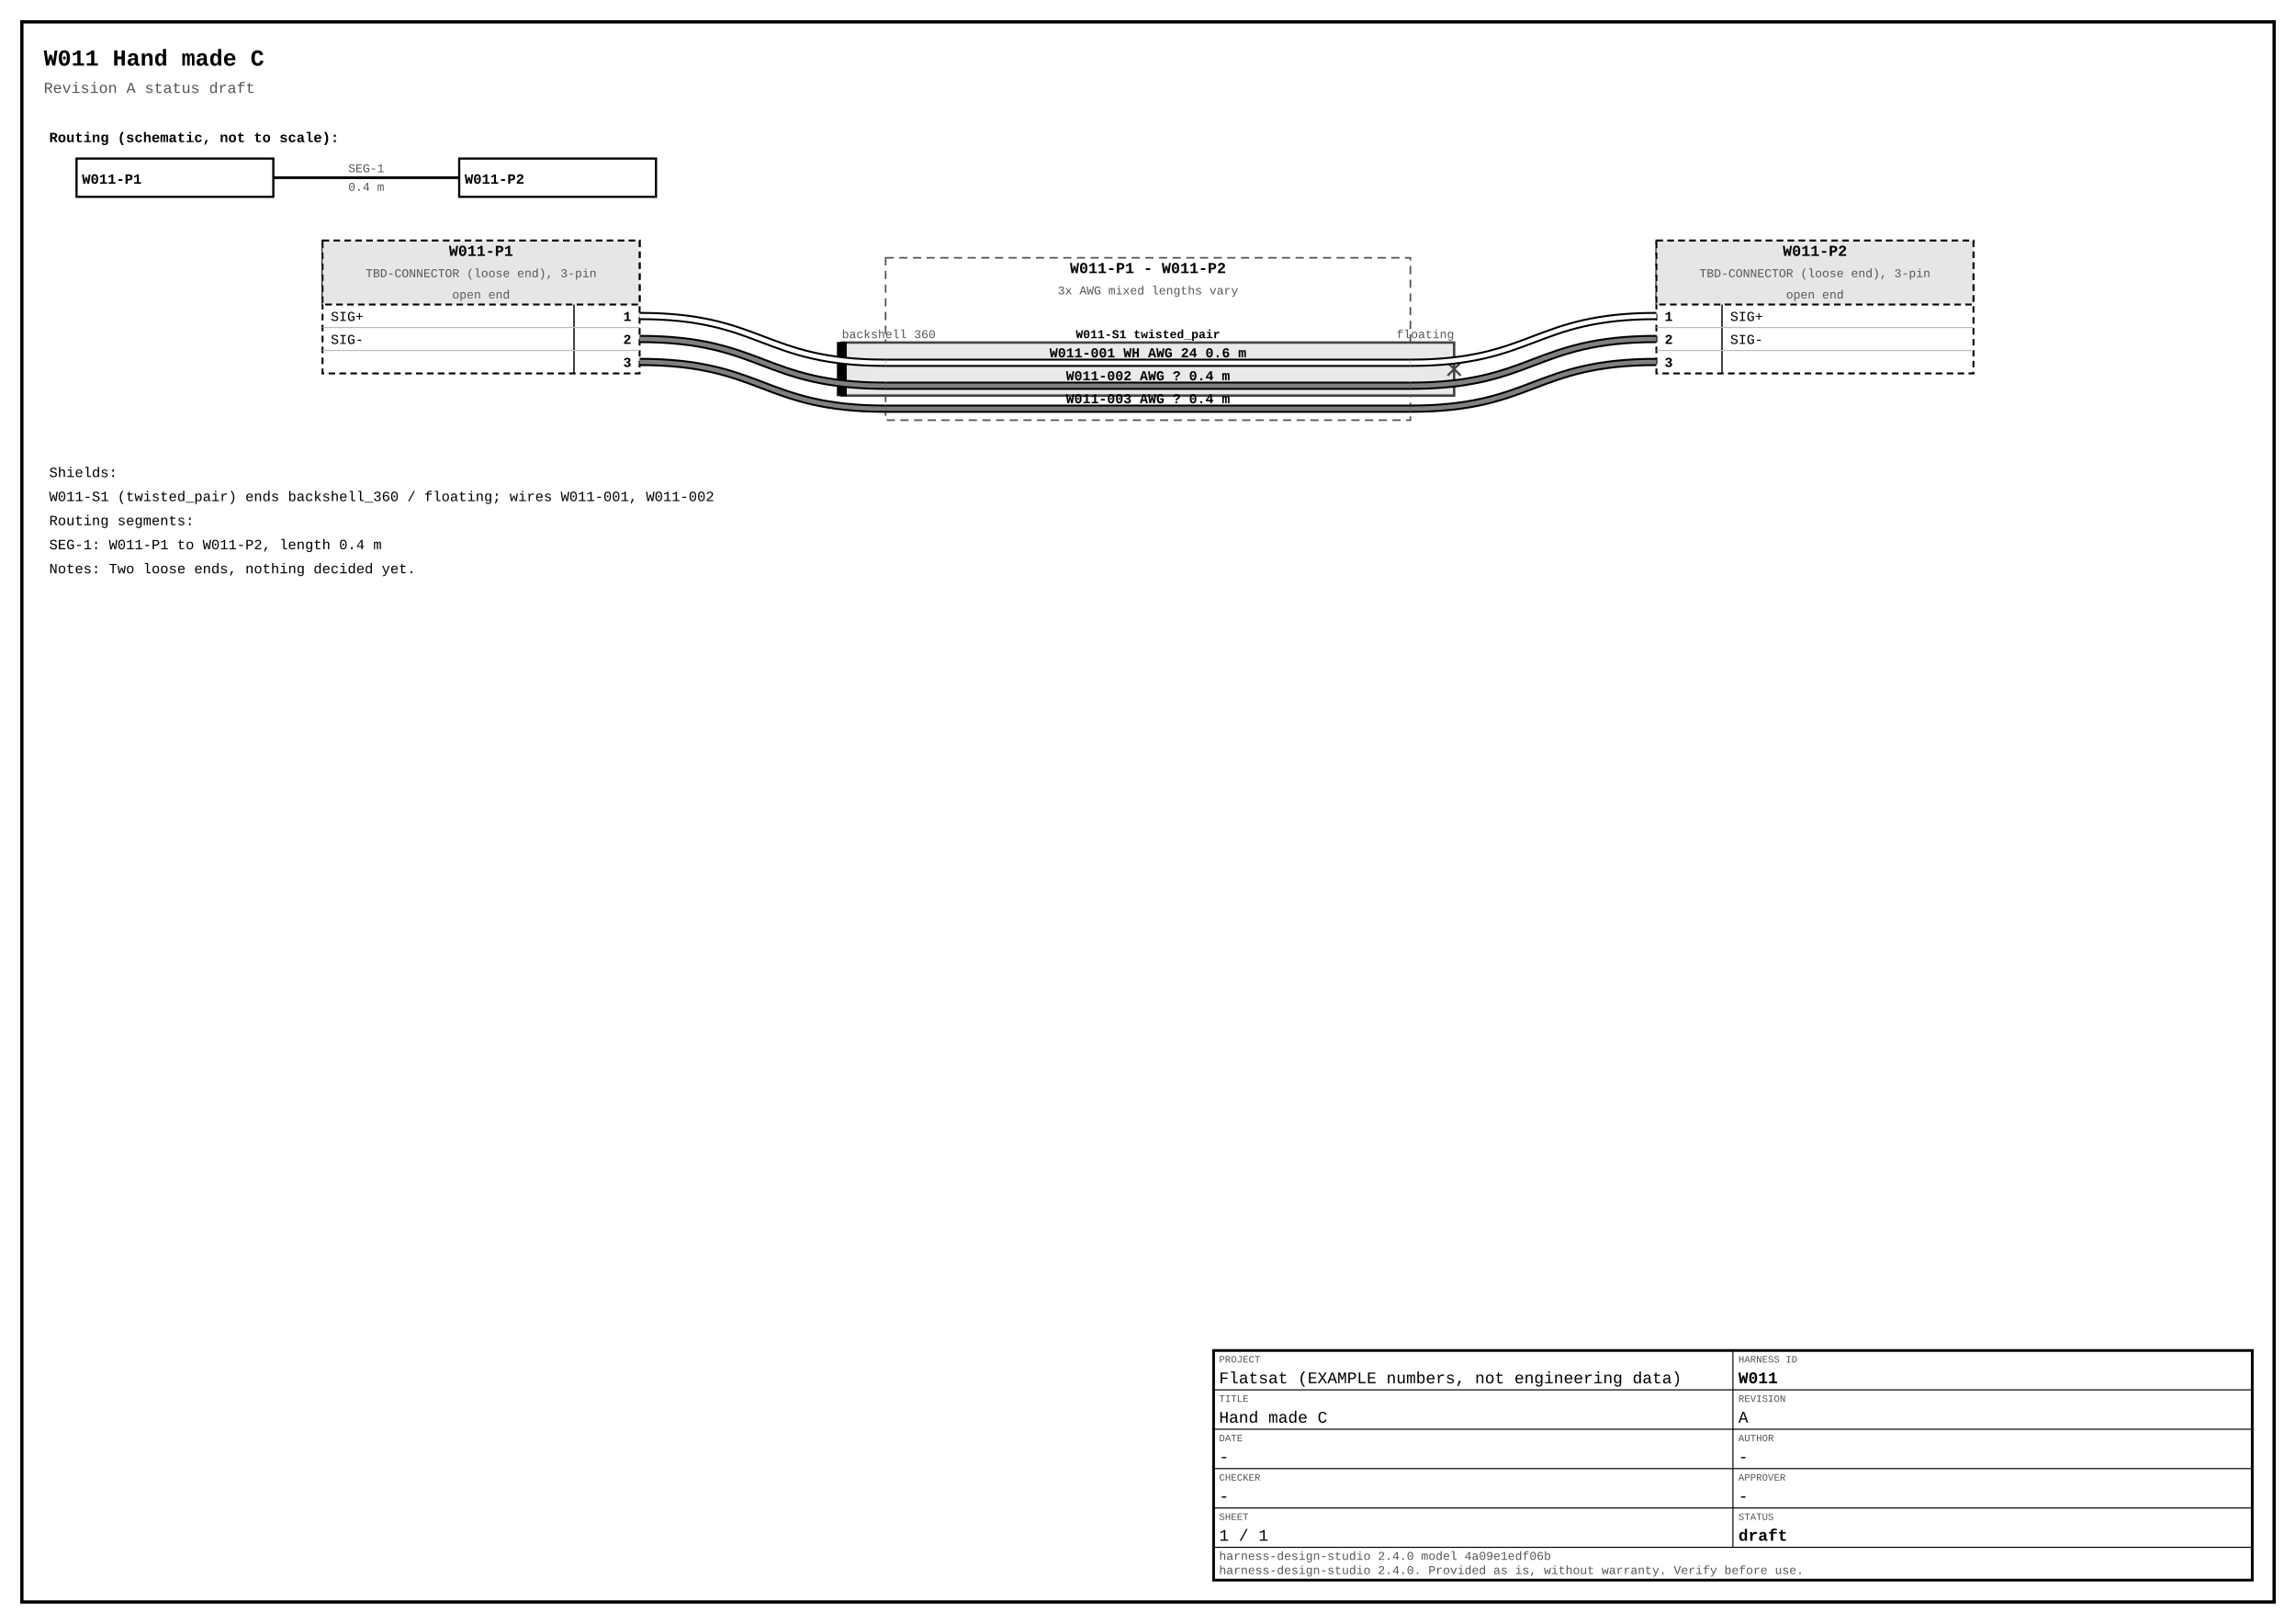
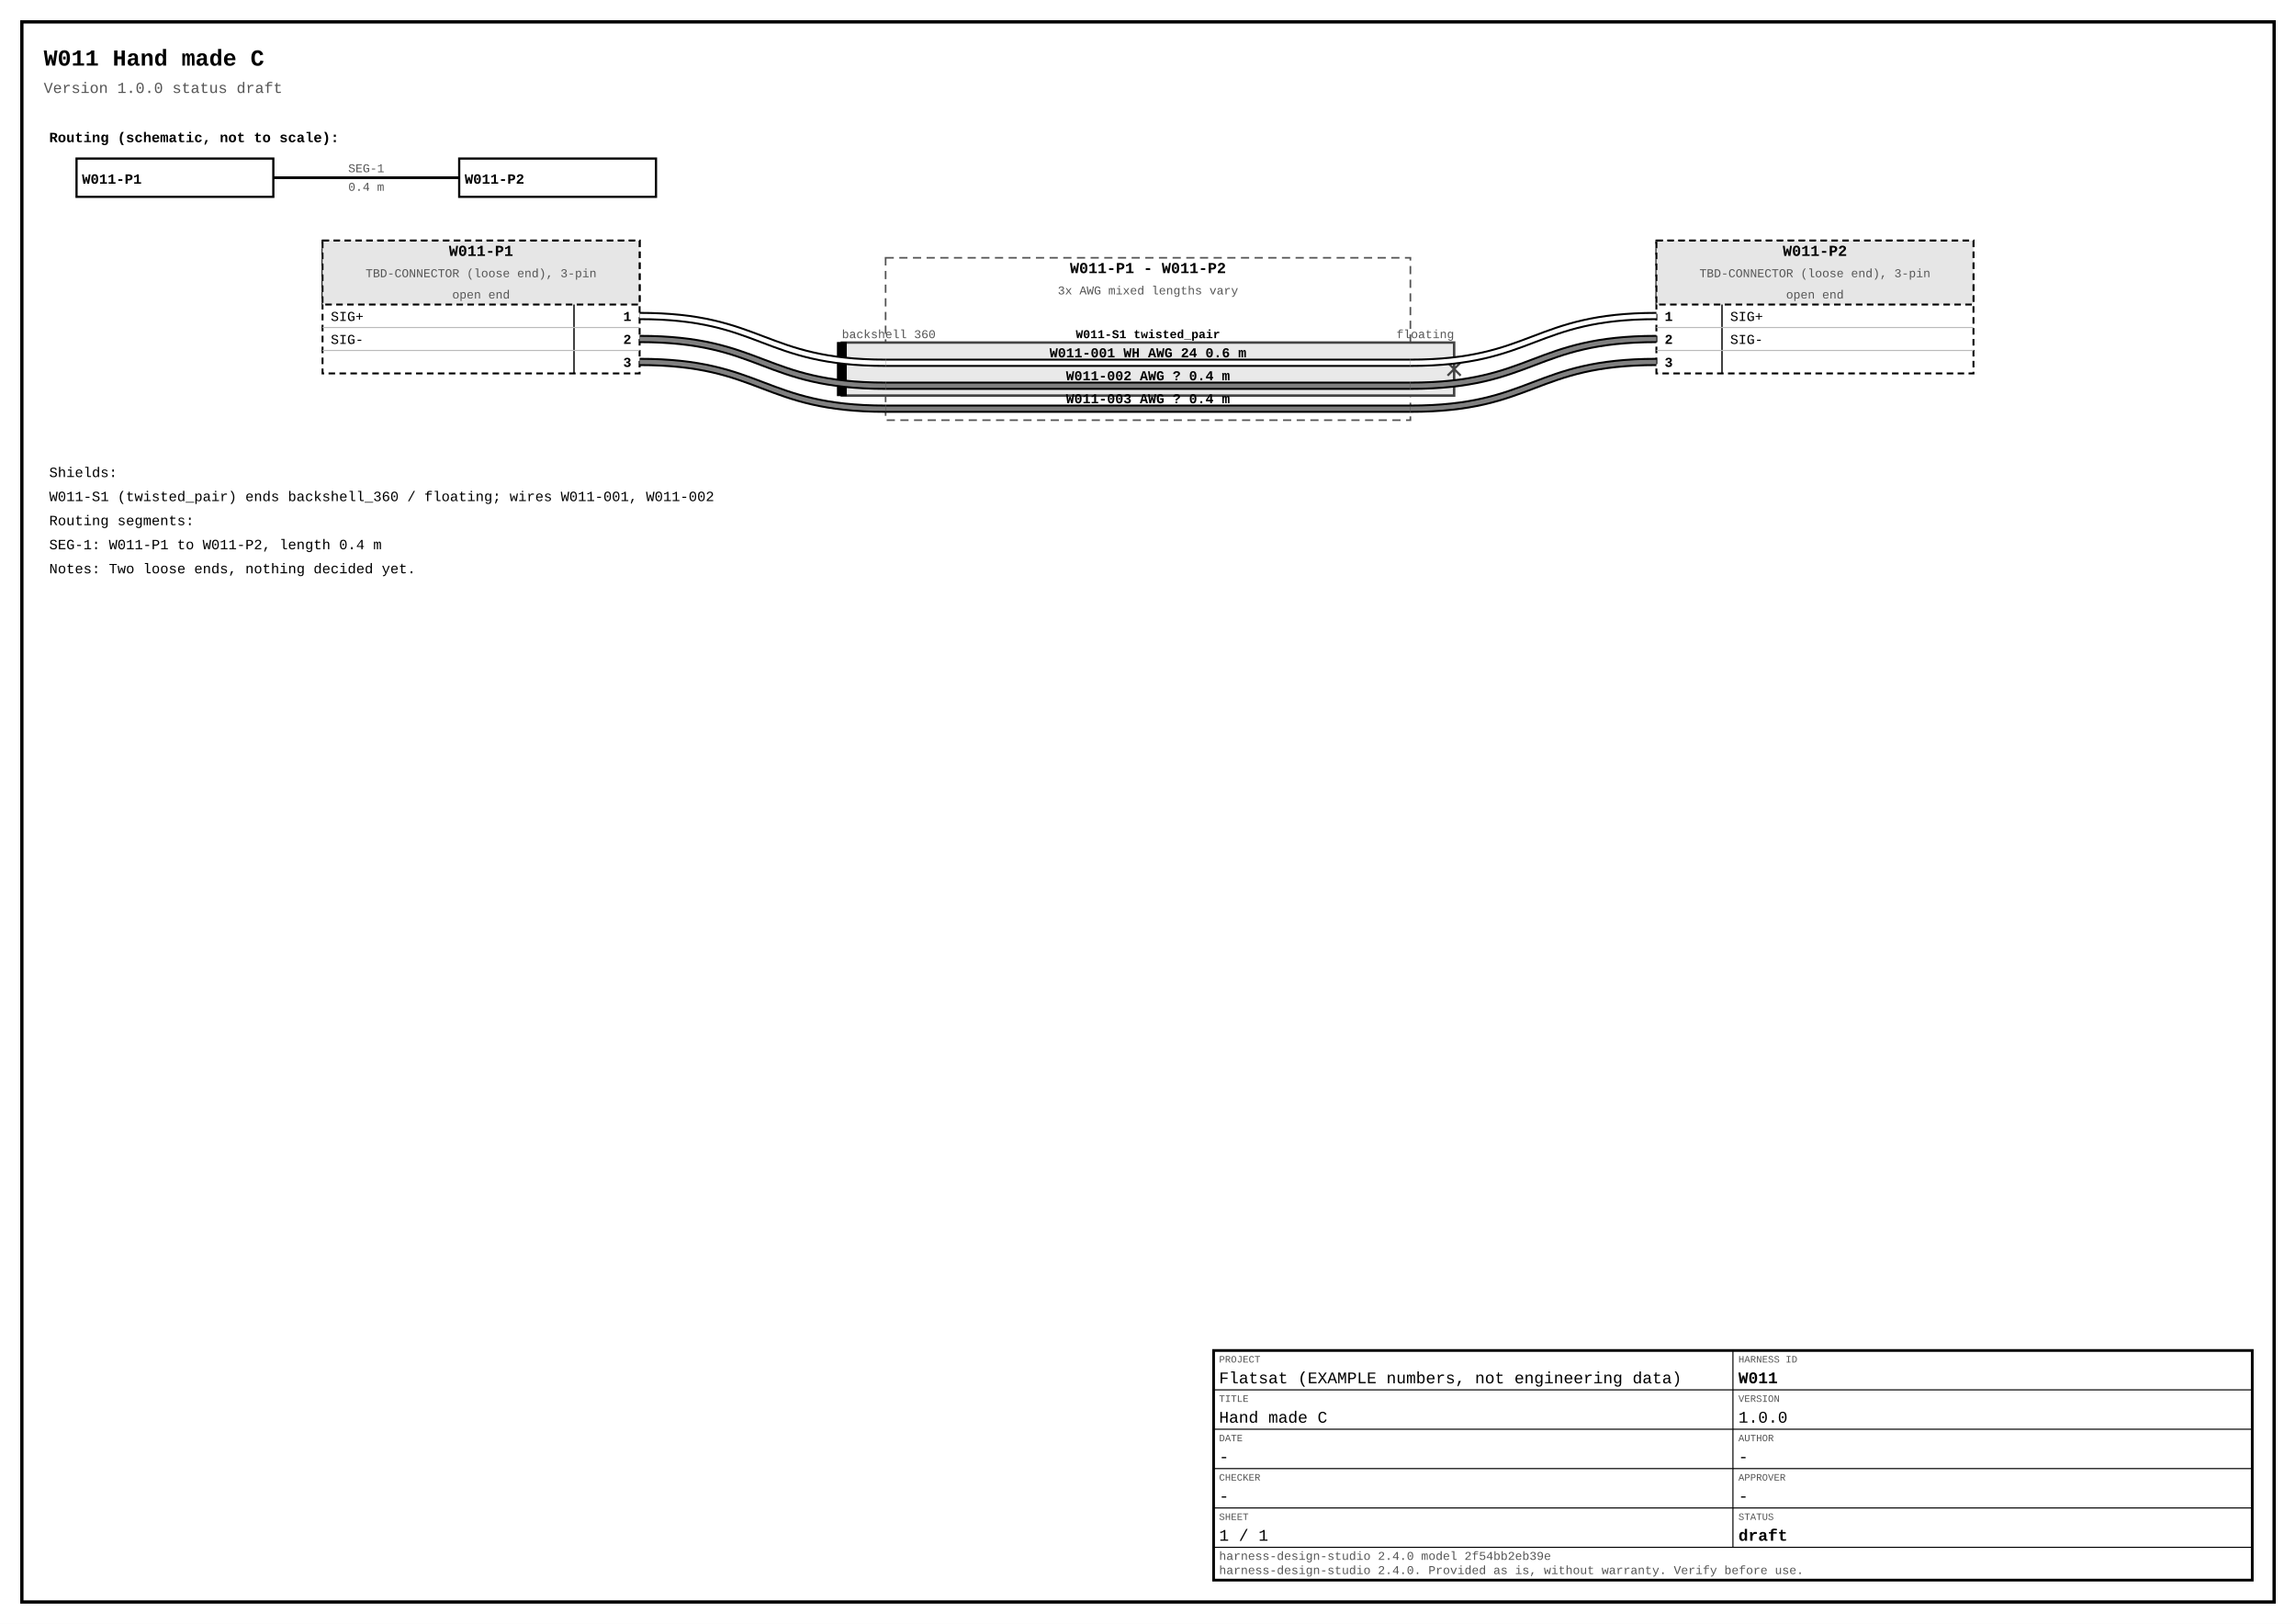
<svg xmlns="http://www.w3.org/2000/svg" width="420mm" height="297mm" viewBox="0 0 420 297" font-family="Courier New, Courier, monospace">
  <rect x="0" y="0" width="420" height="297" fill="#ffffff" />
  <rect x="4" y="4" width="412" height="289" fill="none" stroke="#000000" stroke-width="0.6" />
  <text x="8" y="12" font-size="4.2" font-weight="bold" text-anchor="start" fill="#000000">W011  Hand made C</text>
-   <text x="8" y="17" font-size="2.8" text-anchor="start" fill="#555555">Revision A  status draft</text>
+   <text x="8" y="17" font-size="2.8" text-anchor="start" fill="#555555">Version 1.0.0  status draft</text>
  <text x="9" y="26" font-size="2.6" font-weight="bold" text-anchor="start" fill="#000000">Routing (schematic, not to scale):</text>
  <line x1="50" y1="32.5" x2="84" y2="32.5" stroke="#000000" stroke-width="0.5" />
  <text x="67" y="31.5" font-size="2.2" text-anchor="middle" fill="#555555">SEG-1</text>
  <text x="67" y="34.9" font-size="2.2" text-anchor="middle" fill="#555555">0.4 m</text>
  <rect x="14" y="29" width="36" height="7" fill="#ffffff" stroke="#000000" stroke-width="0.4" />
  <text x="15" y="33.6" font-size="2.6" font-weight="bold" text-anchor="start" fill="#000000">W011-P1</text>
  <rect x="84" y="29" width="36" height="7" fill="#ffffff" stroke="#000000" stroke-width="0.4" />
  <text x="85" y="33.6" font-size="2.6" font-weight="bold" text-anchor="start" fill="#000000">W011-P2</text>
  <rect x="59" y="44" width="58" height="24.3" fill="#ffffff" stroke="#000000" stroke-width="0.35" stroke-dasharray="1.2 0.8" />
  <rect x="59" y="44" width="58" height="11.7" fill="#e6e6e6" stroke="#000000" stroke-width="0.35" stroke-dasharray="1.2 0.8" />
  <text x="88" y="46.8" font-size="2.8" font-weight="bold" text-anchor="middle" fill="#000000">W011-P1</text>
  <text x="88" y="50.7" font-size="2.2" text-anchor="middle" fill="#555555" data-ref="part/W011-P1">TBD-CONNECTOR (loose end), 3-pin</text>
  <text x="88" y="54.6" font-size="2.2" text-anchor="middle" fill="#555555" data-ref="end/W011-P1">open end</text>
  <line x1="105" y1="55.7" x2="105" y2="68.3" stroke="#000000" stroke-width="0.25" />
  <line x1="59" y1="59.9" x2="117" y2="59.9" stroke="#bbbbbb" stroke-width="0.2" />
  <text x="60.5" y="58.7" font-size="2.5" text-anchor="start" fill="#000000" data-ref="sig/W011-P1/1">SIG+</text>
  <text x="115.5" y="58.7" font-size="2.5" font-weight="bold" text-anchor="end" fill="#000000" data-ref="pin/W011-P1/1">1</text>
  <line x1="59" y1="64.1" x2="117" y2="64.1" stroke="#bbbbbb" stroke-width="0.2" />
  <text x="60.5" y="62.9" font-size="2.5" text-anchor="start" fill="#000000" data-ref="sig/W011-P1/2">SIG-</text>
  <text x="115.5" y="62.9" font-size="2.5" font-weight="bold" text-anchor="end" fill="#000000" data-ref="pin/W011-P1/2">2</text>
  <text x="60.5" y="67.1" font-size="2.5" text-anchor="start" fill="#000000" data-ref="sig/W011-P1/3" />
  <text x="115.5" y="67.1" font-size="2.5" font-weight="bold" text-anchor="end" fill="#000000" data-ref="pin/W011-P1/3">3</text>
  <rect x="303" y="44" width="58" height="24.3" fill="#ffffff" stroke="#000000" stroke-width="0.35" stroke-dasharray="1.2 0.8" />
  <rect x="303" y="44" width="58" height="11.7" fill="#e6e6e6" stroke="#000000" stroke-width="0.35" stroke-dasharray="1.2 0.8" />
  <text x="332" y="46.8" font-size="2.8" font-weight="bold" text-anchor="middle" fill="#000000">W011-P2</text>
  <text x="332" y="50.7" font-size="2.2" text-anchor="middle" fill="#555555" data-ref="part/W011-P2">TBD-CONNECTOR (loose end), 3-pin</text>
  <text x="332" y="54.6" font-size="2.2" text-anchor="middle" fill="#555555" data-ref="end/W011-P2">open end</text>
  <line x1="315" y1="55.7" x2="315" y2="68.3" stroke="#000000" stroke-width="0.25" />
  <line x1="303" y1="59.9" x2="361" y2="59.9" stroke="#bbbbbb" stroke-width="0.2" />
  <text x="304.5" y="58.7" font-size="2.5" font-weight="bold" text-anchor="start" fill="#000000" data-ref="pin/W011-P2/1">1</text>
  <text x="316.5" y="58.7" font-size="2.5" text-anchor="start" fill="#000000" data-ref="sig/W011-P2/1">SIG+</text>
  <line x1="303" y1="64.1" x2="361" y2="64.1" stroke="#bbbbbb" stroke-width="0.2" />
  <text x="304.5" y="62.9" font-size="2.5" font-weight="bold" text-anchor="start" fill="#000000" data-ref="pin/W011-P2/2">2</text>
  <text x="316.5" y="62.9" font-size="2.5" text-anchor="start" fill="#000000" data-ref="sig/W011-P2/2">SIG-</text>
  <text x="304.5" y="67.1" font-size="2.5" font-weight="bold" text-anchor="start" fill="#000000" data-ref="pin/W011-P2/3">3</text>
  <text x="316.5" y="67.1" font-size="2.5" text-anchor="start" fill="#000000" data-ref="sig/W011-P2/3" />
  <rect x="162" y="47.15" width="96" height="29.7" fill="none" stroke="#555555" stroke-width="0.3" stroke-dasharray="1.5 1" />
  <text x="210" y="49.95" font-size="2.8" font-weight="bold" text-anchor="middle" fill="#000000">W011-P1 - W011-P2</text>
  <text x="210" y="53.85" font-size="2.2" text-anchor="middle" fill="#555555">3x  AWG mixed  lengths vary</text>
  <rect x="154" y="62.65" width="112" height="9.7" fill="#e9e9e9" stroke="#444444" stroke-width="0.45" />
  <text x="210" y="61.85" font-size="2.2" font-weight="bold" text-anchor="middle" fill="#000000">W011-S1  twisted_pair</text>
  <text x="154" y="61.85" font-size="2.2" text-anchor="start" fill="#555555">backshell 360</text>
  <text x="266" y="61.85" font-size="2.2" text-anchor="end" fill="#555555">floating</text>
  <rect x="153.2" y="62.65" width="1.6" height="9.7" fill="#000000" stroke="#000000" stroke-width="0.2" />
  <line x1="264.8" y1="66.3" x2="267.2" y2="68.7" stroke="#444444" stroke-width="0.4" />
  <line x1="264.8" y1="68.7" x2="267.2" y2="66.3" stroke="#444444" stroke-width="0.4" />
  <path d="M 117 57.8 C 139.5 57.8 139.5 66.35 162 66.35" fill="none" stroke="#000000" stroke-width="1.5" />
  <line x1="162" y1="66.35" x2="258" y2="66.35" stroke="#000000" stroke-width="1.5" />
  <path d="M 258 66.35 C 280.5 66.35 280.5 57.8 303 57.8" fill="none" stroke="#000000" stroke-width="1.5" />
  <path d="M 117 57.8 C 139.5 57.8 139.5 66.35 162 66.35" fill="none" stroke="#ffffff" stroke-width="0.8" />
  <line x1="162" y1="66.35" x2="258" y2="66.35" stroke="#ffffff" stroke-width="0.8" />
  <path d="M 258 66.35 C 280.5 66.35 280.5 57.8 303 57.8" fill="none" stroke="#ffffff" stroke-width="0.8" />
  <text x="210" y="65.35" font-size="2.5" font-weight="bold" text-anchor="middle" fill="#000000">W011-001  WH  AWG 24  0.6 m</text>
  <path d="M 117 62 C 139.5 62 139.5 70.55 162 70.55" fill="none" stroke="#000000" stroke-width="1.5" />
  <line x1="162" y1="70.55" x2="258" y2="70.55" stroke="#000000" stroke-width="1.5" />
  <path d="M 258 70.55 C 280.5 70.55 280.5 62 303 62" fill="none" stroke="#000000" stroke-width="1.5" />
  <path d="M 117 62 C 139.5 62 139.5 70.55 162 70.55" fill="none" stroke="#808080" stroke-width="0.8" />
  <line x1="162" y1="70.55" x2="258" y2="70.55" stroke="#808080" stroke-width="0.8" />
  <path d="M 258 70.55 C 280.5 70.55 280.5 62 303 62" fill="none" stroke="#808080" stroke-width="0.8" />
  <text x="210" y="69.55" font-size="2.5" font-weight="bold" text-anchor="middle" fill="#000000">W011-002  AWG ?  0.4 m</text>
  <path d="M 117 66.2 C 139.5 66.2 139.5 74.75 162 74.75" fill="none" stroke="#000000" stroke-width="1.5" />
  <line x1="162" y1="74.75" x2="258" y2="74.75" stroke="#000000" stroke-width="1.5" />
  <path d="M 258 74.75 C 280.5 74.75 280.5 66.2 303 66.2" fill="none" stroke="#000000" stroke-width="1.5" />
  <path d="M 117 66.2 C 139.5 66.2 139.5 74.75 162 74.75" fill="none" stroke="#808080" stroke-width="0.8" />
  <line x1="162" y1="74.75" x2="258" y2="74.75" stroke="#808080" stroke-width="0.8" />
  <path d="M 258 74.75 C 280.5 74.75 280.5 66.2 303 66.2" fill="none" stroke="#808080" stroke-width="0.8" />
  <text x="210" y="73.75" font-size="2.5" font-weight="bold" text-anchor="middle" fill="#000000">W011-003  AWG ?  0.4 m</text>
  <text x="9" y="87.25" font-size="2.6" text-anchor="start" fill="#000000">Shields:</text>
  <text x="9" y="91.65" font-size="2.6" text-anchor="start" fill="#000000">  W011-S1 (twisted_pair) ends backshell_360 / floating; wires W011-001, W011-002</text>
  <text x="9" y="96.05" font-size="2.6" text-anchor="start" fill="#000000">Routing segments:</text>
  <text x="9" y="100.45" font-size="2.6" text-anchor="start" fill="#000000">  SEG-1: W011-P1 to W011-P2, length 0.4 m</text>
  <text x="9" y="104.85" font-size="2.6" text-anchor="start" fill="#000000">Notes: Two loose ends, nothing decided yet.</text>
  <rect x="222" y="247" width="190" height="42" fill="none" stroke="#000000" stroke-width="0.5" />
  <line x1="222" y1="247" x2="317" y2="247" stroke="#000000" stroke-width="0.2" />
  <text x="223" y="249.2" font-size="1.8" text-anchor="start" fill="#555555">PROJECT</text>
  <text x="223" y="253" font-size="3" text-anchor="start" fill="#000000">Flatsat (EXAMPLE numbers, not engineering data)</text>
  <line x1="317" y1="247" x2="412" y2="247" stroke="#000000" stroke-width="0.2" />
  <text x="318" y="249.2" font-size="1.8" text-anchor="start" fill="#555555">HARNESS ID</text>
  <text x="318" y="253" font-size="3" font-weight="bold" text-anchor="start" fill="#000000">W011</text>
  <line x1="222" y1="254.2" x2="317" y2="254.2" stroke="#000000" stroke-width="0.2" />
  <text x="223" y="256.4" font-size="1.8" text-anchor="start" fill="#555555">TITLE</text>
  <text x="223" y="260.2" font-size="3" text-anchor="start" fill="#000000">Hand made C</text>
  <line x1="317" y1="254.2" x2="412" y2="254.2" stroke="#000000" stroke-width="0.2" />
-   <text x="318" y="256.4" font-size="1.8" text-anchor="start" fill="#555555">REVISION</text>
-   <text x="318" y="260.2" font-size="3" text-anchor="start" fill="#000000">A</text>
+   <text x="318" y="256.4" font-size="1.8" text-anchor="start" fill="#555555">VERSION</text>
+   <text x="318" y="260.2" font-size="3" text-anchor="start" fill="#000000">1.0.0</text>
  <line x1="222" y1="261.4" x2="317" y2="261.4" stroke="#000000" stroke-width="0.2" />
  <text x="223" y="263.6" font-size="1.8" text-anchor="start" fill="#555555">DATE</text>
  <text x="223" y="267.4" font-size="3" text-anchor="start" fill="#000000">-</text>
  <line x1="317" y1="261.4" x2="412" y2="261.4" stroke="#000000" stroke-width="0.2" />
  <text x="318" y="263.6" font-size="1.8" text-anchor="start" fill="#555555">AUTHOR</text>
  <text x="318" y="267.4" font-size="3" text-anchor="start" fill="#000000">-</text>
  <line x1="222" y1="268.6" x2="317" y2="268.6" stroke="#000000" stroke-width="0.2" />
  <text x="223" y="270.8" font-size="1.8" text-anchor="start" fill="#555555">CHECKER</text>
  <text x="223" y="274.6" font-size="3" text-anchor="start" fill="#000000">-</text>
  <line x1="317" y1="268.6" x2="412" y2="268.6" stroke="#000000" stroke-width="0.2" />
  <text x="318" y="270.8" font-size="1.8" text-anchor="start" fill="#555555">APPROVER</text>
  <text x="318" y="274.6" font-size="3" text-anchor="start" fill="#000000">-</text>
  <line x1="222" y1="275.8" x2="317" y2="275.8" stroke="#000000" stroke-width="0.2" />
  <text x="223" y="278" font-size="1.8" text-anchor="start" fill="#555555">SHEET</text>
  <text x="223" y="281.8" font-size="3" text-anchor="start" fill="#000000">1 / 1</text>
  <line x1="317" y1="275.8" x2="412" y2="275.8" stroke="#000000" stroke-width="0.2" />
  <text x="318" y="278" font-size="1.8" text-anchor="start" fill="#555555">STATUS</text>
  <text x="318" y="281.8" font-size="3" font-weight="bold" text-anchor="start" fill="#000000">draft</text>
  <line x1="317" y1="247" x2="317" y2="283" stroke="#000000" stroke-width="0.2" />
  <line x1="222" y1="283" x2="412" y2="283" stroke="#000000" stroke-width="0.2" />
-   <text x="223" y="285.3" font-size="2.2" text-anchor="start" fill="#555555">harness-design-studio 2.4.0 model 4a09e1edf06b</text>
+   <text x="223" y="285.3" font-size="2.2" text-anchor="start" fill="#555555">harness-design-studio 2.4.0 model 2f54bb2eb39e</text>
  <text x="223" y="287.9" font-size="2.2" text-anchor="start" fill="#555555">harness-design-studio 2.4.0. Provided as is, without warranty. Verify before use.</text>
</svg>
